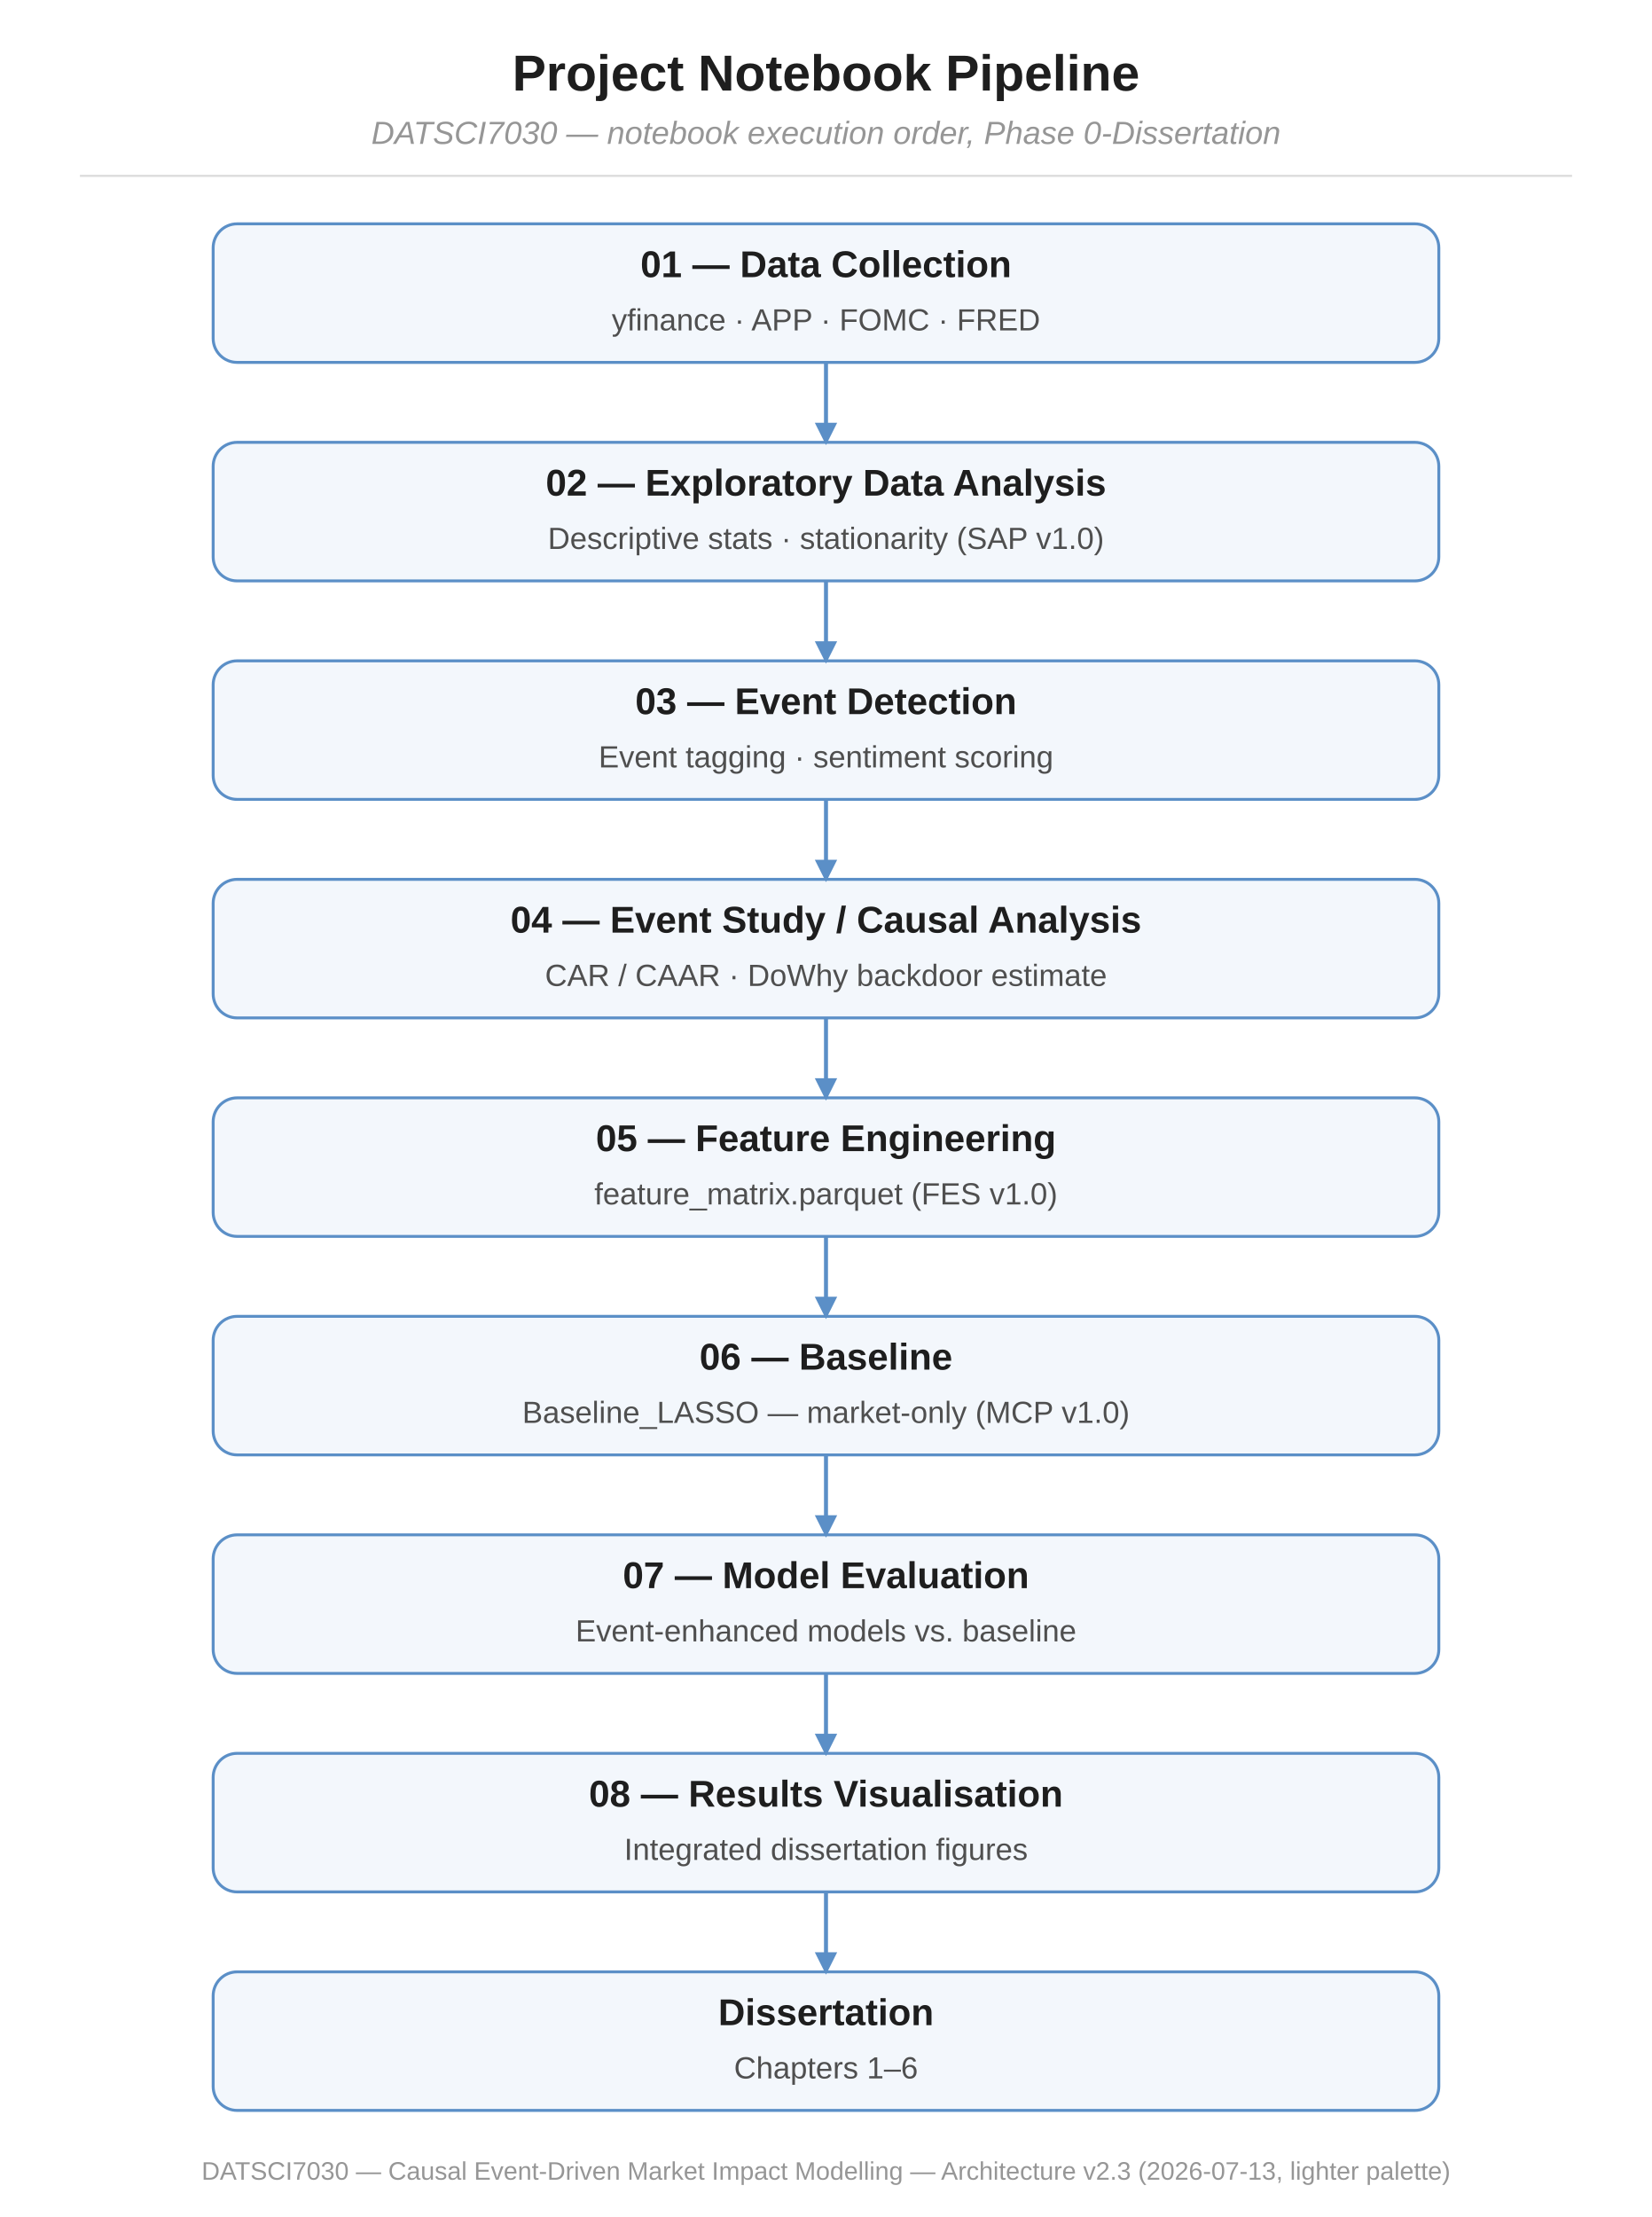
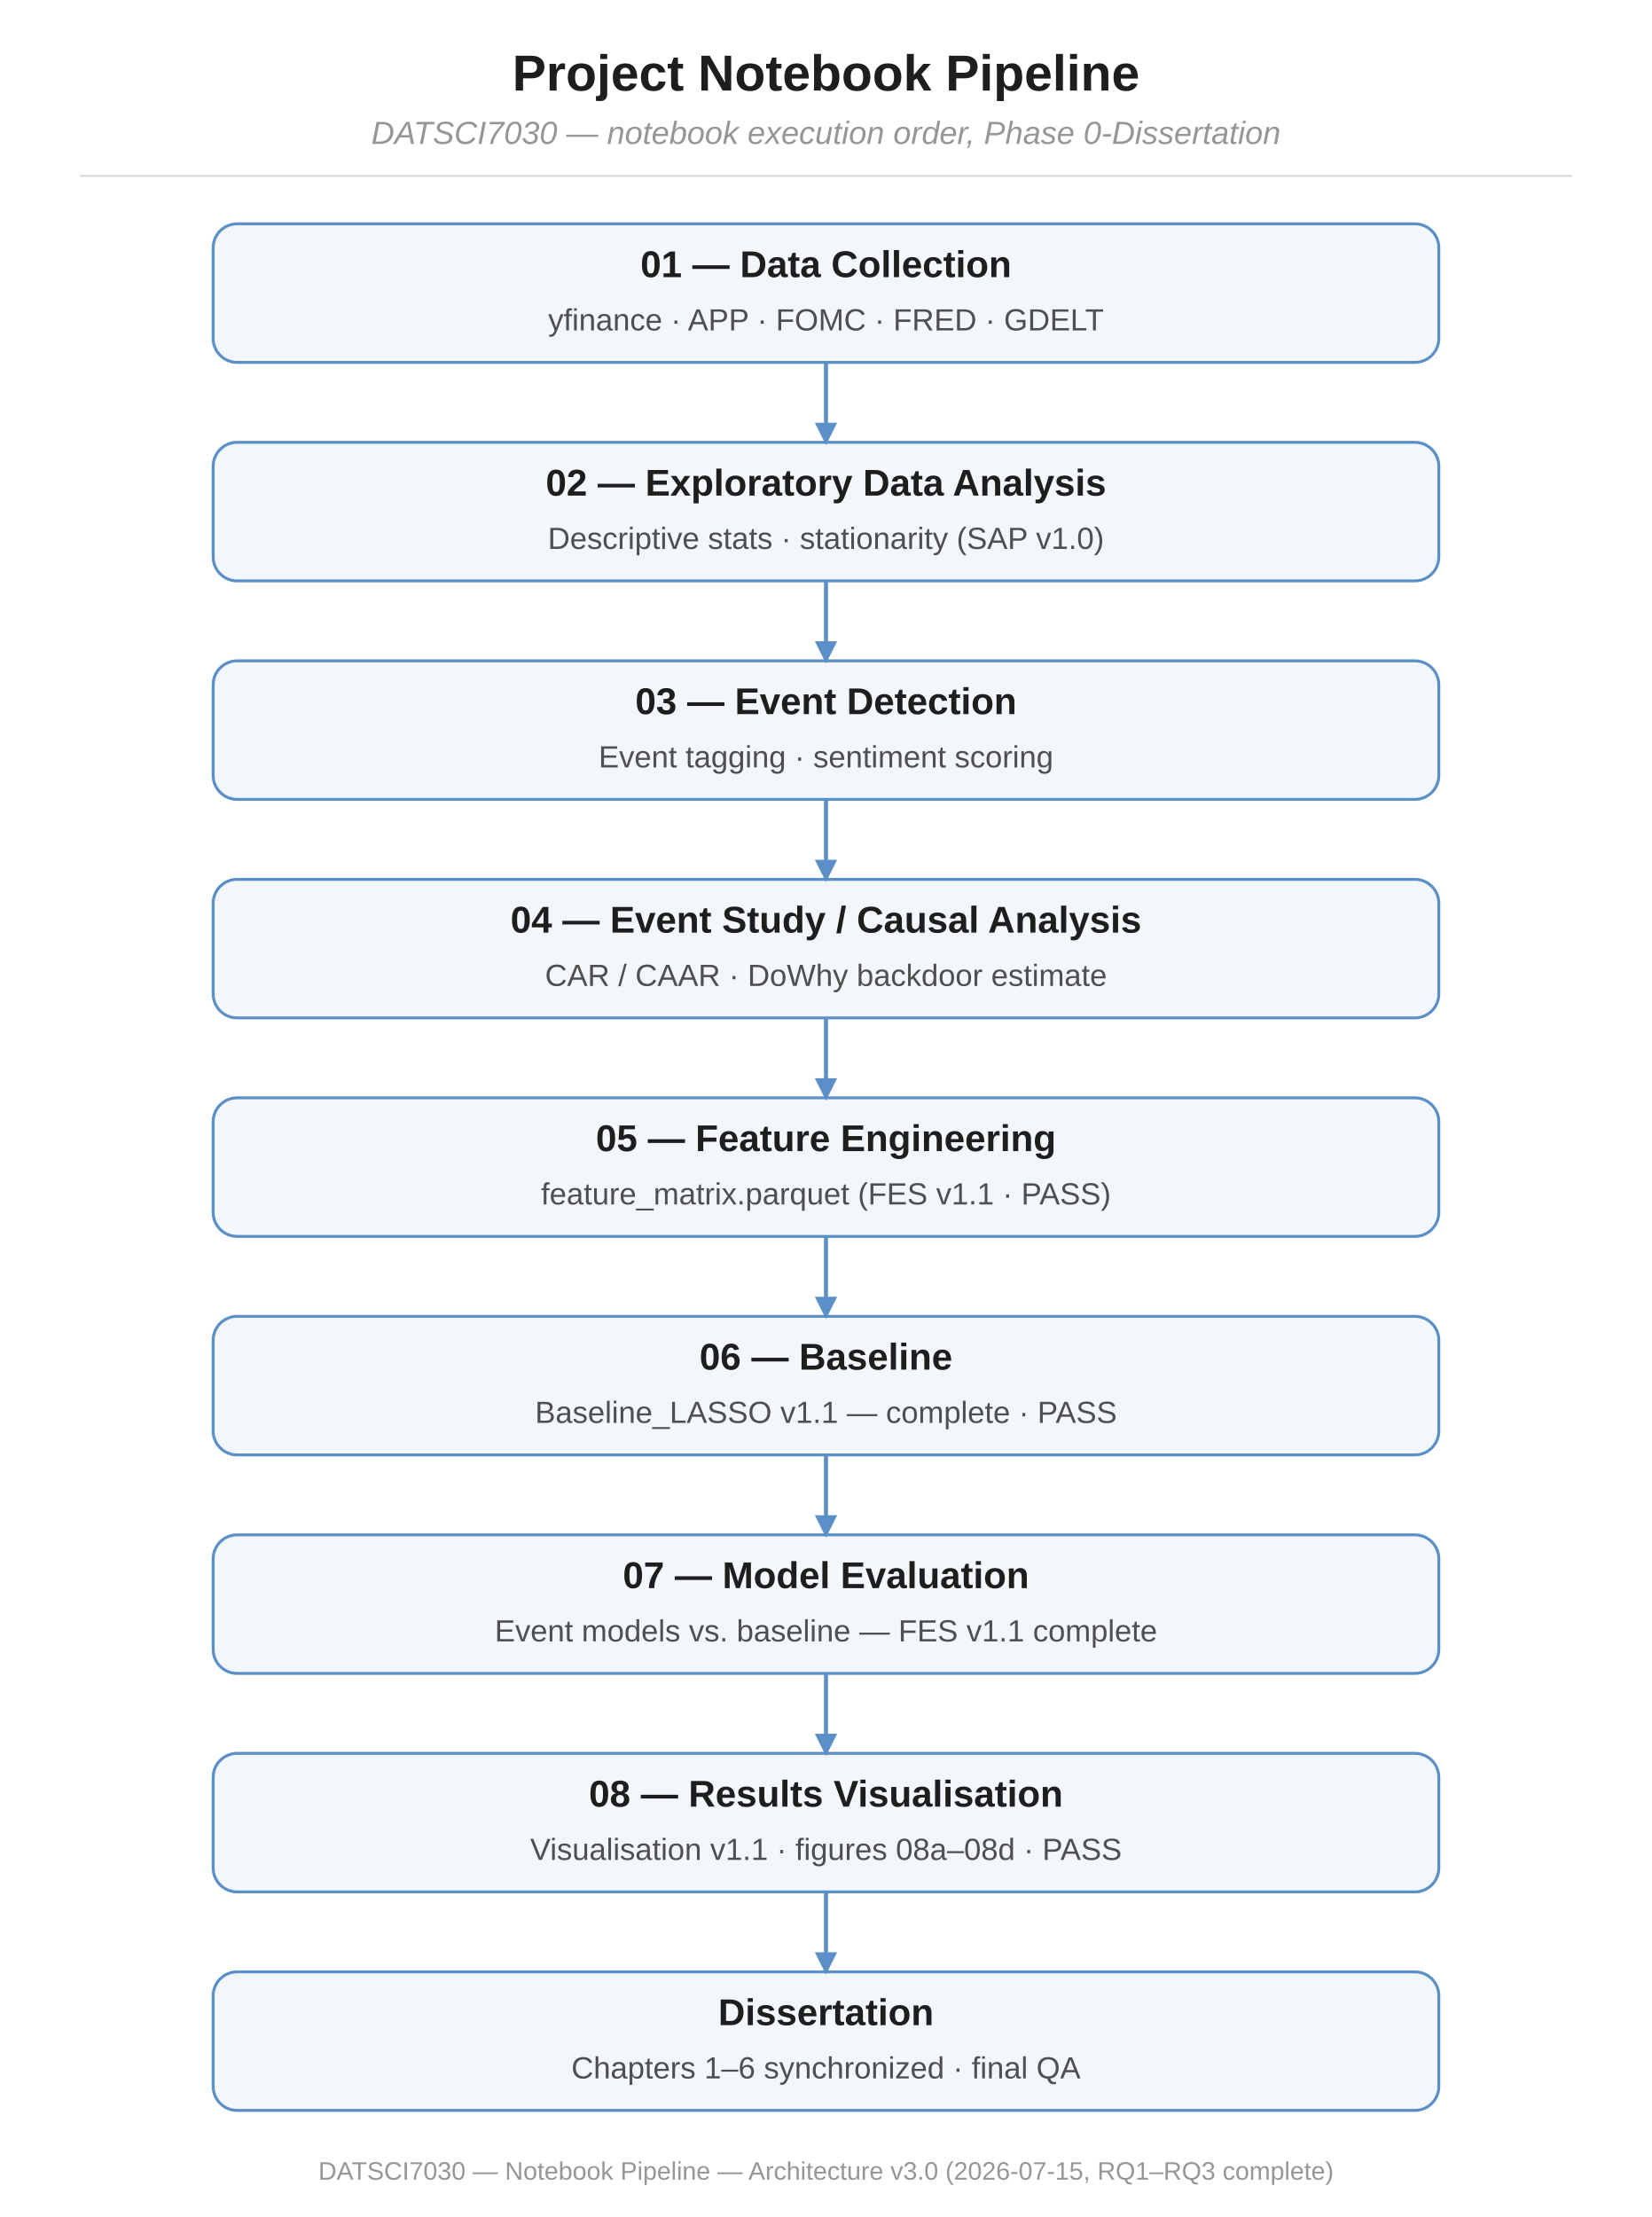
<svg xmlns="http://www.w3.org/2000/svg" width="620" height="832" viewBox="0 0 620 832" font-family="Arial, Helvetica, sans-serif">
  <defs>
    <marker id="arrow" viewBox="0 0 10 10" refX="8" refY="5" markerWidth="7" markerHeight="7" orient="auto-start-reverse">
      <path d="M1 1L9 5L1 9Z" fill="#5B8FC7" />
    </marker>
  </defs>
  <rect width="620" height="832" fill="#FFFFFF" />
  <text x="310.0" y="34" text-anchor="middle" font-size="19" font-weight="700" fill="#1E1E1E" font-family="Arial, Helvetica, sans-serif">Project Notebook Pipeline</text>
  <text x="310.0" y="54" text-anchor="middle" font-size="12" fill="#969696" font-style="italic" font-family="Arial, Helvetica, sans-serif">DATSCI7030 — notebook execution order, Phase 0-Dissertation</text>
  <line x1="30" y1="66" x2="590" y2="66" stroke="#DCDCDC" stroke-width="0.8" />
  <rect x="80.0" y="84" width="460" height="52" rx="9" fill="#F3F7FC" stroke="#5B8FC7" stroke-width="1.1" />
  <text x="310.0" y="104.0" text-anchor="middle" font-size="14" font-weight="700" fill="#1E1E1E">01 — Data Collection</text>
-   <text x="310.0" y="124.0" text-anchor="middle" font-size="11.5" fill="#4F4F4F">yfinance · APP · FOMC · FRED</text>
+   <text x="310.0" y="124.0" text-anchor="middle" font-size="11.5" fill="#4F4F4F">yfinance · APP · FOMC · FRED · GDELT</text>
  <rect x="80.0" y="166" width="460" height="52" rx="9" fill="#F3F7FC" stroke="#5B8FC7" stroke-width="1.1" />
  <text x="310.0" y="186.0" text-anchor="middle" font-size="14" font-weight="700" fill="#1E1E1E">02 — Exploratory Data Analysis</text>
  <text x="310.0" y="206.0" text-anchor="middle" font-size="11.5" fill="#4F4F4F">Descriptive stats · stationarity (SAP v1.0)</text>
  <line x1="310.0" y1="136" x2="310.0" y2="166" stroke="#5B8FC7" stroke-width="1.5" marker-end="url(#arrow)" />
  <rect x="80.0" y="248" width="460" height="52" rx="9" fill="#F3F7FC" stroke="#5B8FC7" stroke-width="1.1" />
  <text x="310.0" y="268.0" text-anchor="middle" font-size="14" font-weight="700" fill="#1E1E1E">03 — Event Detection</text>
  <text x="310.0" y="288.0" text-anchor="middle" font-size="11.5" fill="#4F4F4F">Event tagging · sentiment scoring</text>
  <line x1="310.0" y1="218" x2="310.0" y2="248" stroke="#5B8FC7" stroke-width="1.5" marker-end="url(#arrow)" />
  <rect x="80.0" y="330" width="460" height="52" rx="9" fill="#F3F7FC" stroke="#5B8FC7" stroke-width="1.1" />
  <text x="310.0" y="350.0" text-anchor="middle" font-size="14" font-weight="700" fill="#1E1E1E">04 — Event Study / Causal Analysis</text>
  <text x="310.0" y="370.0" text-anchor="middle" font-size="11.5" fill="#4F4F4F">CAR / CAAR · DoWhy backdoor estimate</text>
  <line x1="310.0" y1="300" x2="310.0" y2="330" stroke="#5B8FC7" stroke-width="1.5" marker-end="url(#arrow)" />
  <rect x="80.0" y="412" width="460" height="52" rx="9" fill="#F3F7FC" stroke="#5B8FC7" stroke-width="1.1" />
  <text x="310.0" y="432.0" text-anchor="middle" font-size="14" font-weight="700" fill="#1E1E1E">05 — Feature Engineering</text>
-   <text x="310.0" y="452.0" text-anchor="middle" font-size="11.5" fill="#4F4F4F">feature_matrix.parquet (FES v1.0)</text>
+   <text x="310.0" y="452.0" text-anchor="middle" font-size="11.5" fill="#4F4F4F">feature_matrix.parquet (FES v1.1 · PASS)</text>
  <line x1="310.0" y1="382" x2="310.0" y2="412" stroke="#5B8FC7" stroke-width="1.5" marker-end="url(#arrow)" />
  <rect x="80.0" y="494" width="460" height="52" rx="9" fill="#F3F7FC" stroke="#5B8FC7" stroke-width="1.1" />
  <text x="310.0" y="514.0" text-anchor="middle" font-size="14" font-weight="700" fill="#1E1E1E">06 — Baseline</text>
-   <text x="310.0" y="534.0" text-anchor="middle" font-size="11.5" fill="#4F4F4F">Baseline_LASSO — market-only (MCP v1.0)</text>
+   <text x="310.0" y="534.0" text-anchor="middle" font-size="11.5" fill="#4F4F4F">Baseline_LASSO v1.1 — complete · PASS</text>
  <line x1="310.0" y1="464" x2="310.0" y2="494" stroke="#5B8FC7" stroke-width="1.5" marker-end="url(#arrow)" />
  <rect x="80.0" y="576" width="460" height="52" rx="9" fill="#F3F7FC" stroke="#5B8FC7" stroke-width="1.1" />
  <text x="310.0" y="596.0" text-anchor="middle" font-size="14" font-weight="700" fill="#1E1E1E">07 — Model Evaluation</text>
-   <text x="310.0" y="616.0" text-anchor="middle" font-size="11.5" fill="#4F4F4F">Event-enhanced models vs. baseline</text>
+   <text x="310.0" y="616.0" text-anchor="middle" font-size="11.5" fill="#4F4F4F">Event models vs. baseline — FES v1.1 complete</text>
  <line x1="310.0" y1="546" x2="310.0" y2="576" stroke="#5B8FC7" stroke-width="1.5" marker-end="url(#arrow)" />
  <rect x="80.0" y="658" width="460" height="52" rx="9" fill="#F3F7FC" stroke="#5B8FC7" stroke-width="1.1" />
  <text x="310.0" y="678.0" text-anchor="middle" font-size="14" font-weight="700" fill="#1E1E1E">08 — Results Visualisation</text>
-   <text x="310.0" y="698.0" text-anchor="middle" font-size="11.5" fill="#4F4F4F">Integrated dissertation figures</text>
+   <text x="310.0" y="698.0" text-anchor="middle" font-size="11.5" fill="#4F4F4F">Visualisation v1.1 · figures 08a–08d · PASS</text>
  <line x1="310.0" y1="628" x2="310.0" y2="658" stroke="#5B8FC7" stroke-width="1.5" marker-end="url(#arrow)" />
  <rect x="80.0" y="740" width="460" height="52" rx="9" fill="#F3F7FC" stroke="#5B8FC7" stroke-width="1.1" />
  <text x="310.0" y="760.0" text-anchor="middle" font-size="14" font-weight="700" fill="#1E1E1E">Dissertation</text>
-   <text x="310.0" y="780.0" text-anchor="middle" font-size="11.5" fill="#4F4F4F">Chapters 1–6</text>
+   <text x="310.0" y="780.0" text-anchor="middle" font-size="11.5" fill="#4F4F4F">Chapters 1–6 synchronized · final QA</text>
  <line x1="310.0" y1="710" x2="310.0" y2="740" stroke="#5B8FC7" stroke-width="1.5" marker-end="url(#arrow)" />
-   <text x="310.0" y="818" text-anchor="middle" font-size="9.5" fill="#969696" font-family="Arial, Helvetica, sans-serif">DATSCI7030 — Causal Event-Driven Market Impact Modelling — Architecture v2.3 (2026-07-13, lighter palette)</text>
+   <text x="310.0" y="818" text-anchor="middle" font-size="9.5" fill="#969696" font-family="Arial, Helvetica, sans-serif">DATSCI7030 — Notebook Pipeline — Architecture v3.0 (2026-07-15, RQ1–RQ3 complete)</text>
</svg>
